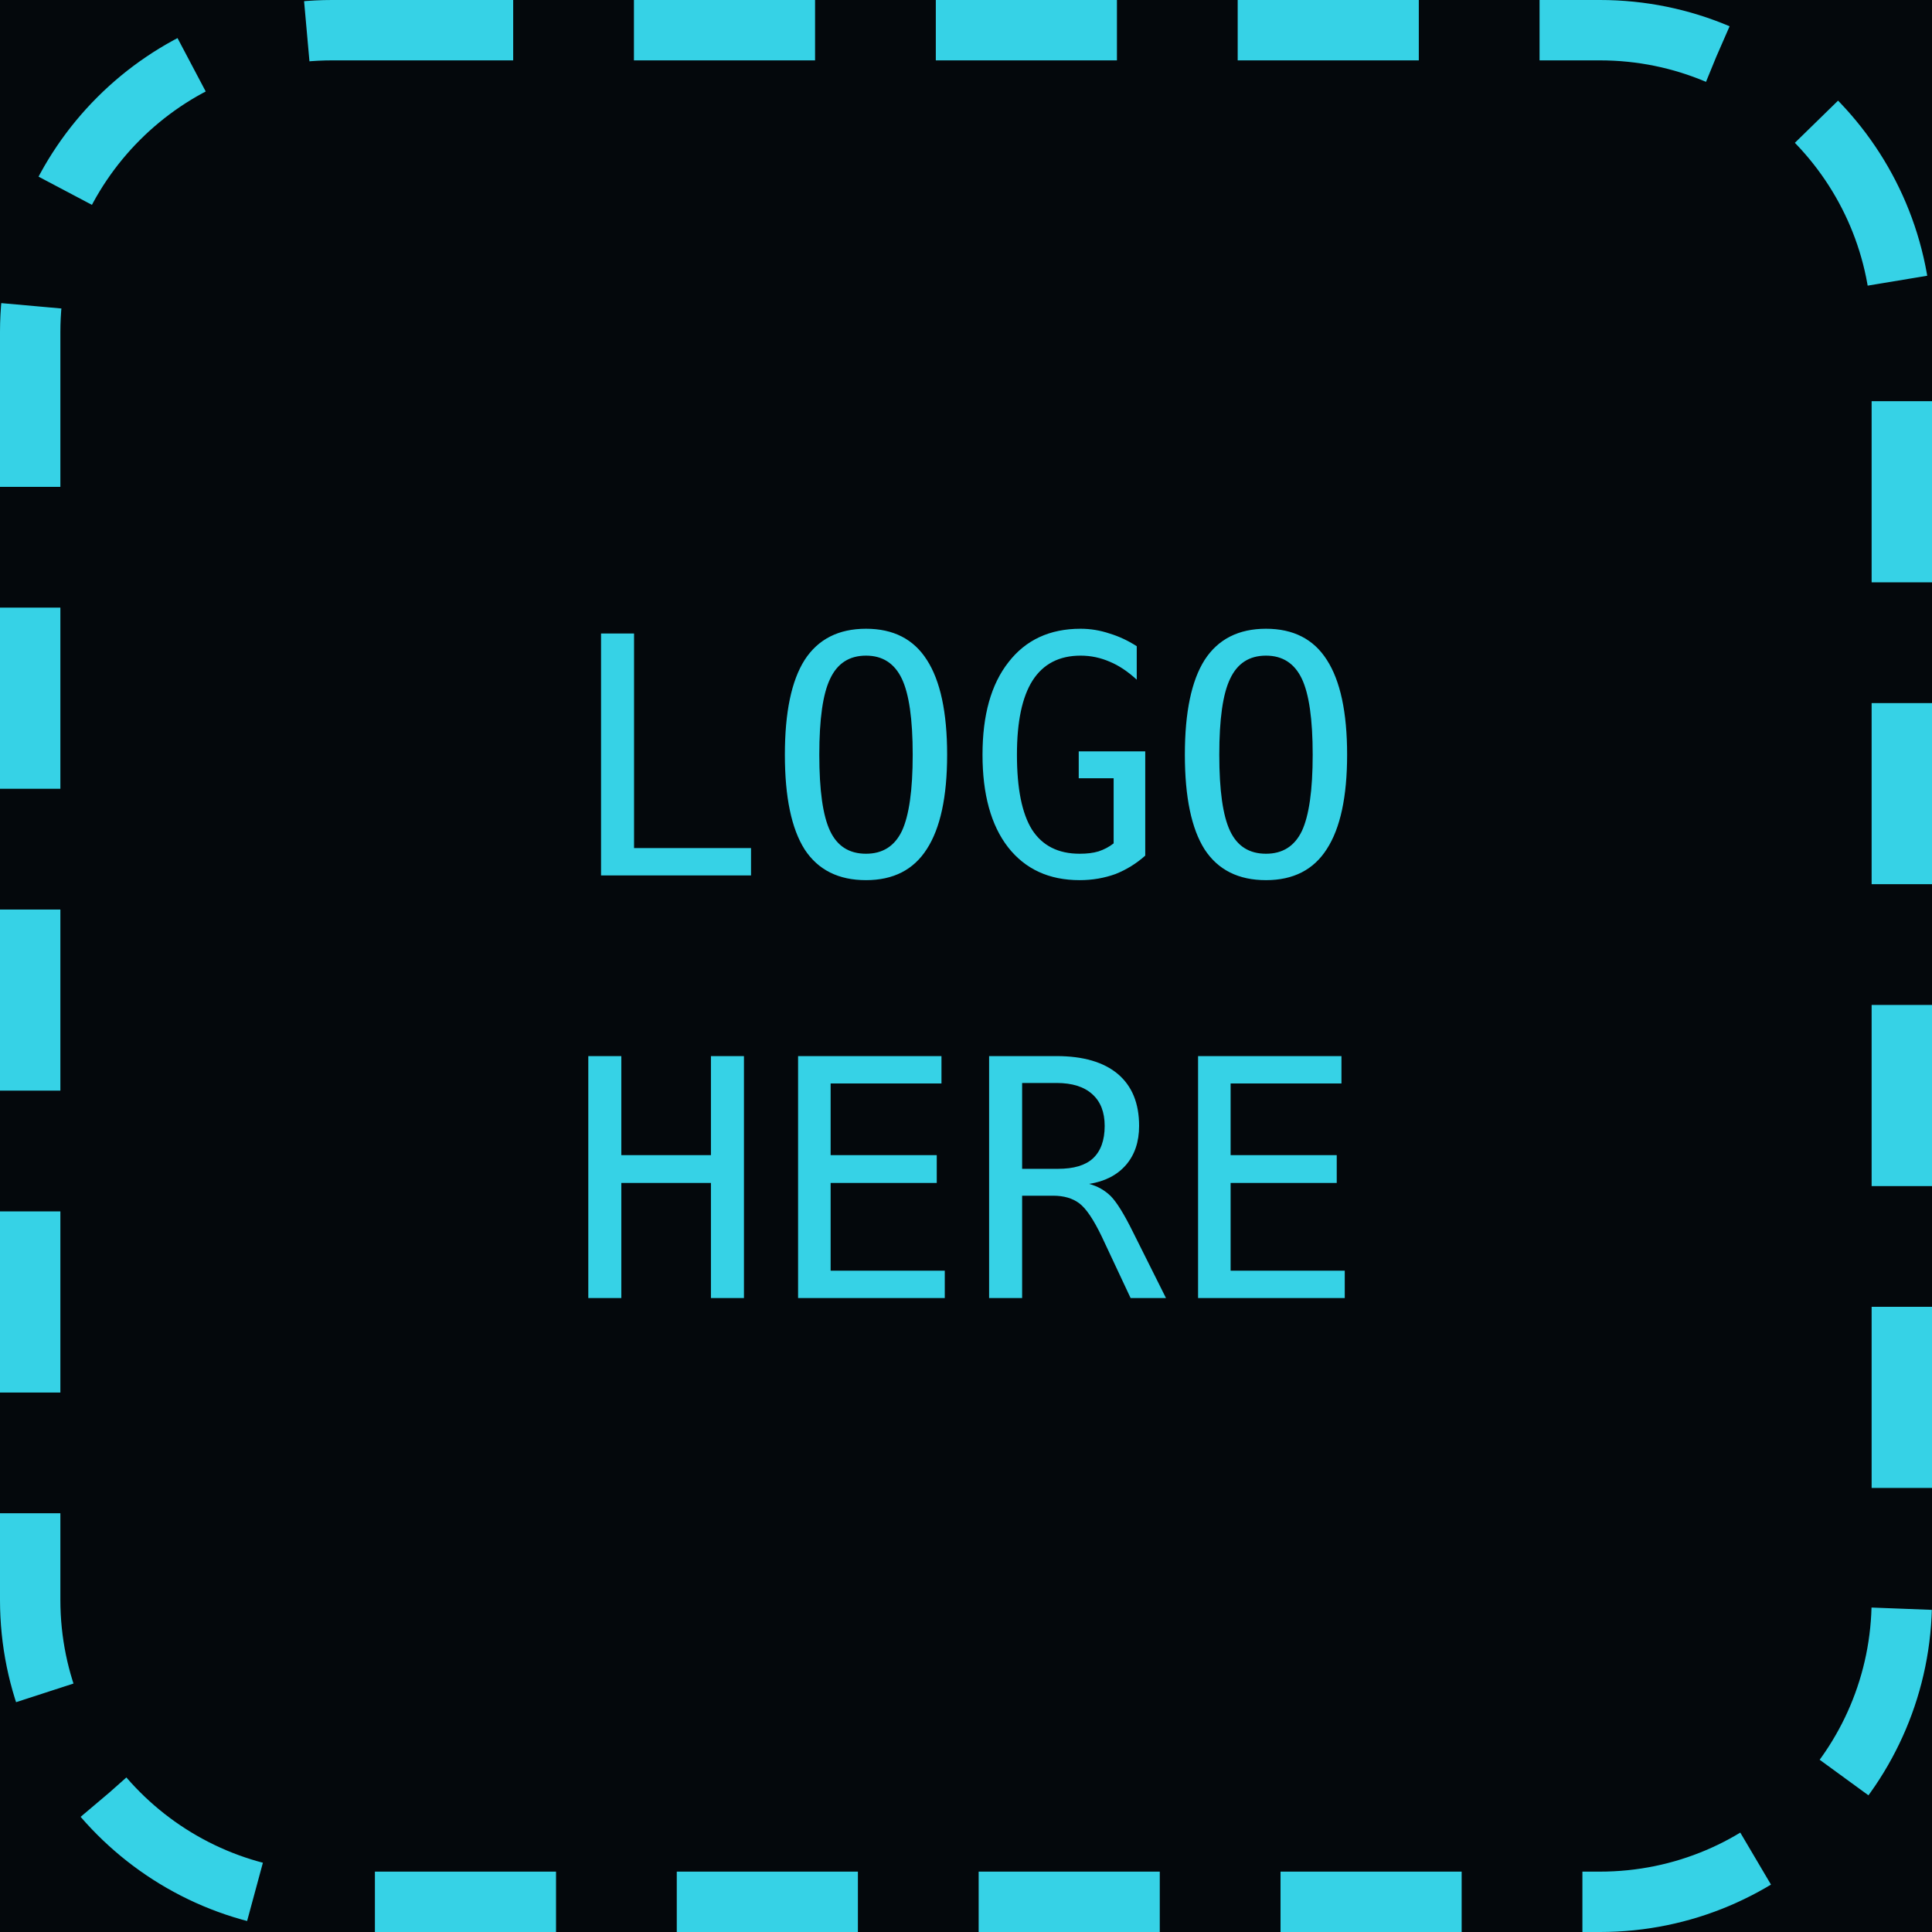
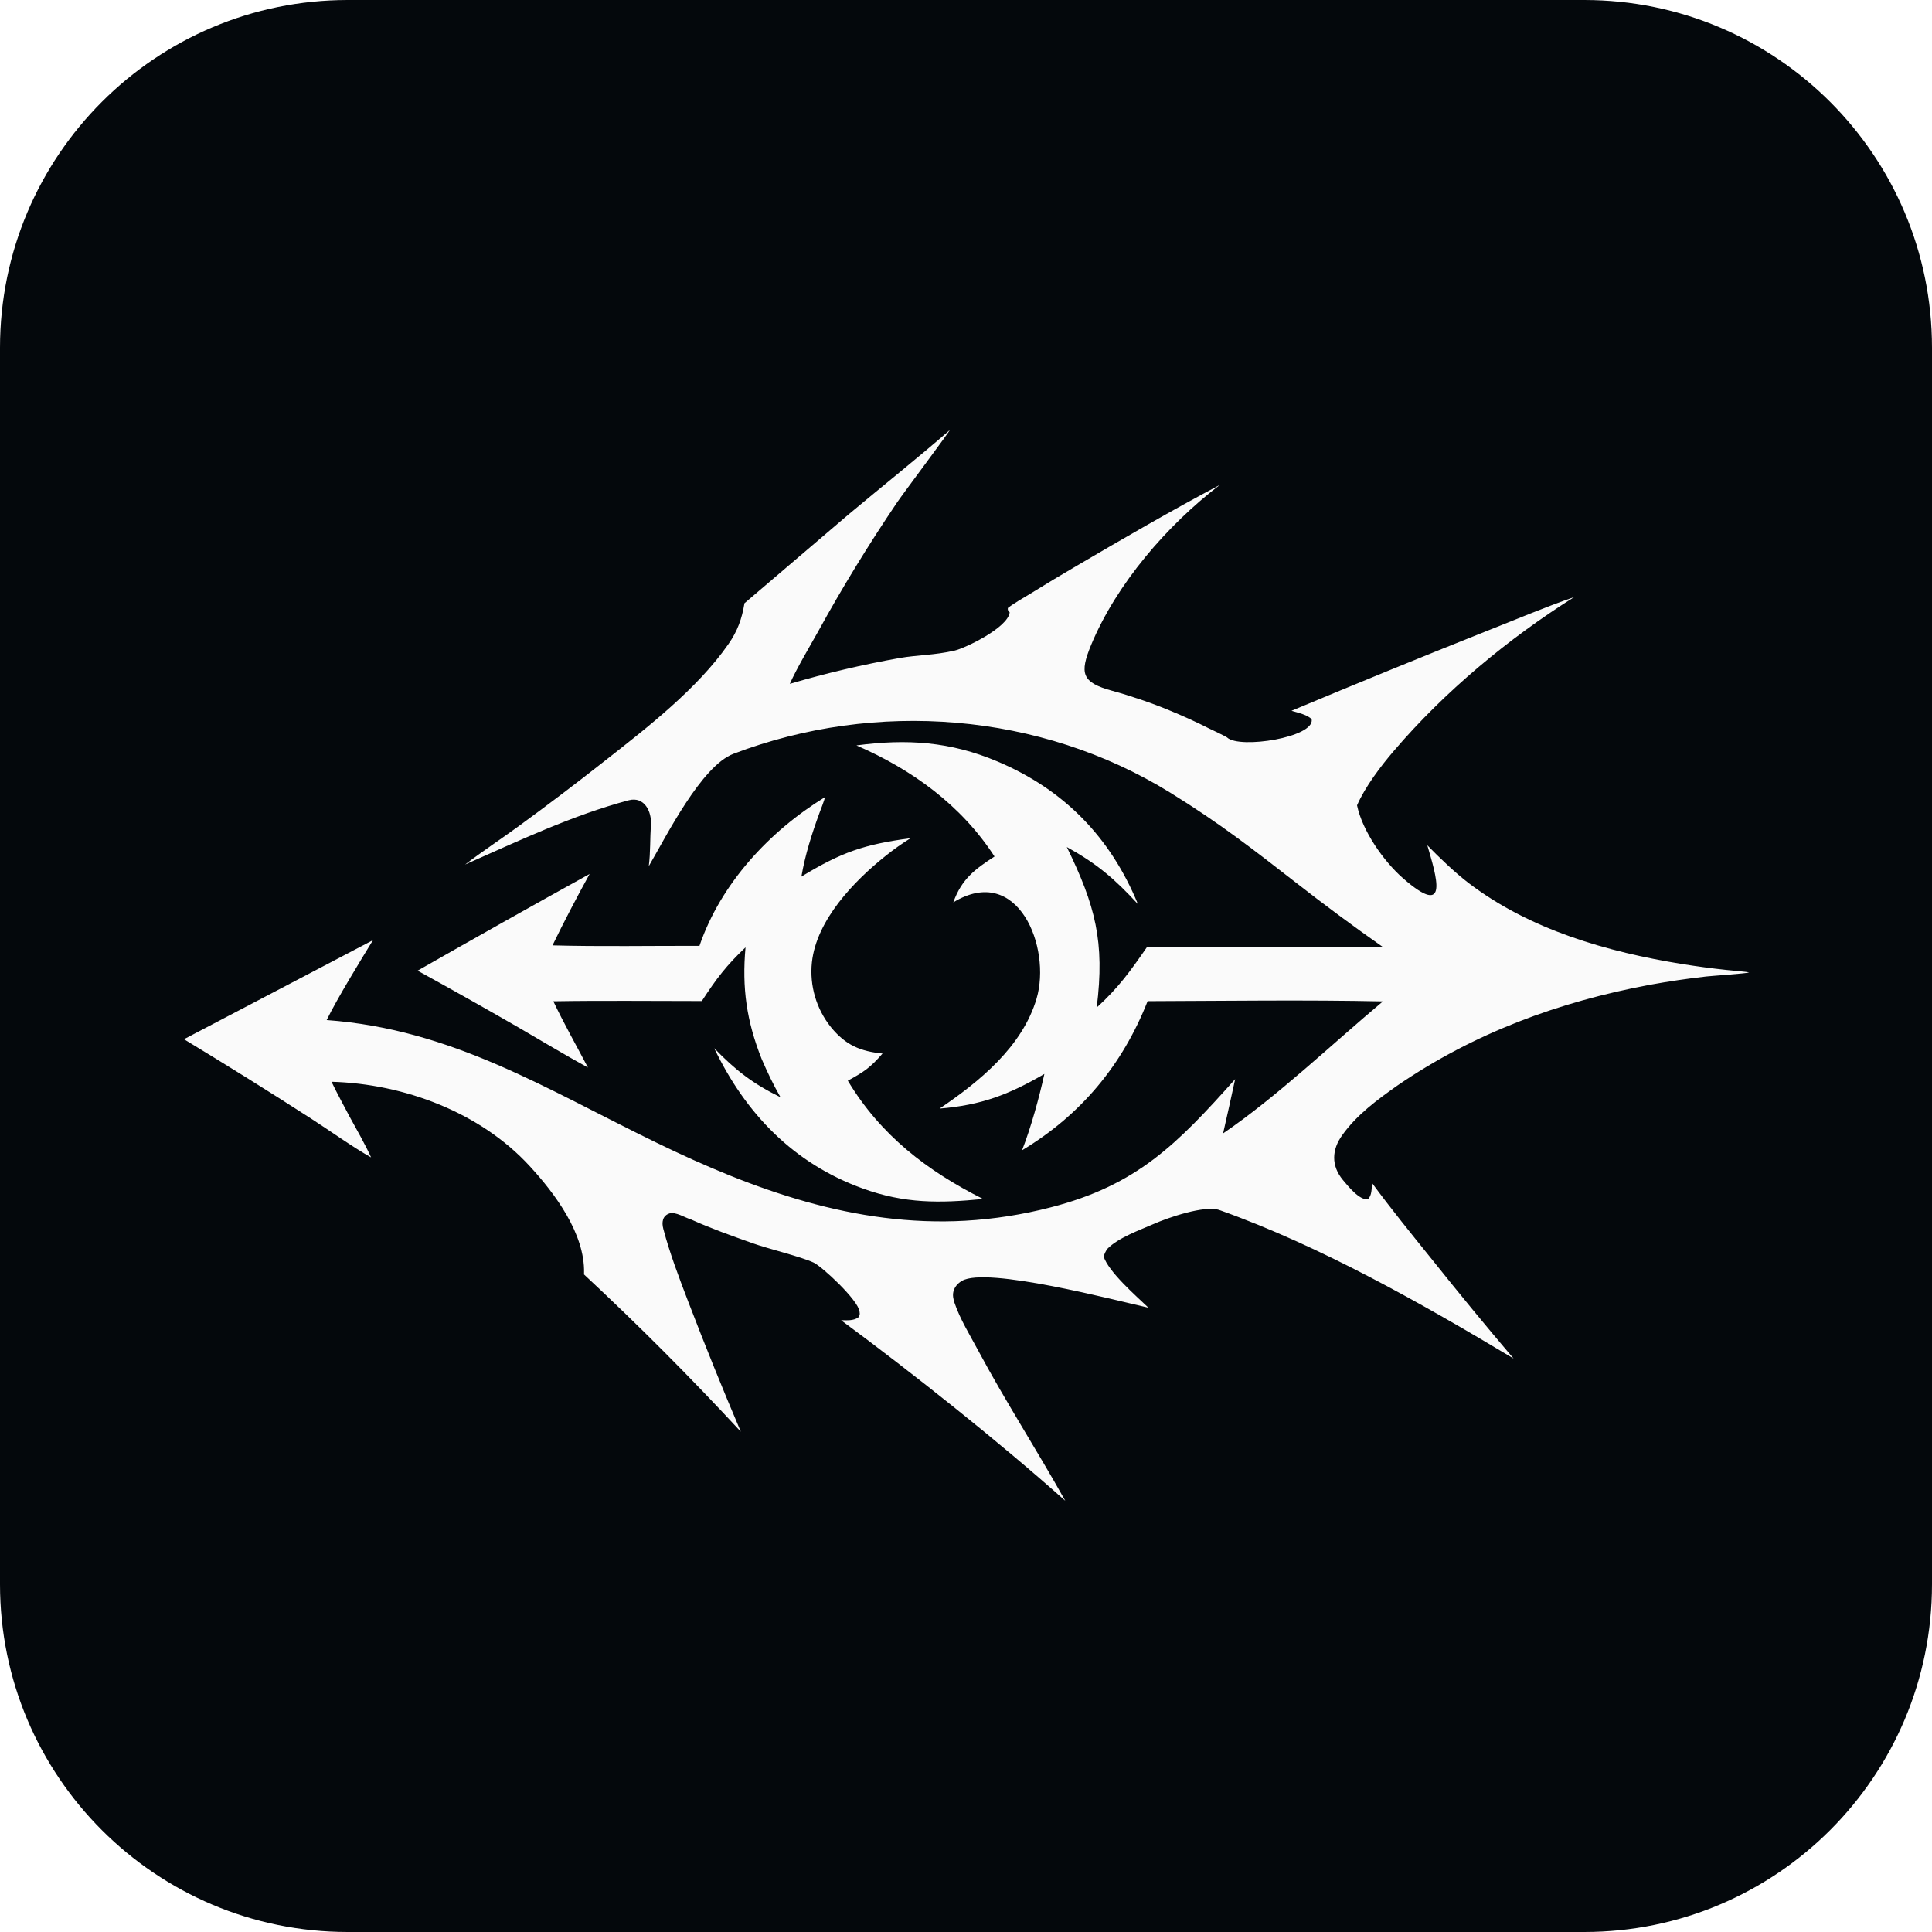
- <svg xmlns="http://www.w3.org/2000/svg" viewBox="0 0 64 64" width="512" height="512">
-   <rect width="64" height="64" fill="#04080c" />
-   <rect x="1" y="1" width="62" height="62" rx="10" fill="none" stroke="#36d2e6" stroke-width="2" stroke-dasharray="6 4" />
-   <text x="32" y="29" text-anchor="middle" font-size="11" font-family="monospace" fill="#36d2e6">LOGO</text>
-   <text x="32" y="43" text-anchor="middle" font-size="11" font-family="monospace" fill="#36d2e6">HERE</text>
+ <svg xmlns="http://www.w3.org/2000/svg" viewBox="-25.7 -210.2 1090.4 1090.4">
+   <rect x="-25.7" y="-210.2" width="1090.4" height="1090.4" rx="196.272" fill="#04080c" />
+   <g fill="#FAFAFA">
+     <g transform="scale(0.666667 0.666992)">
+       <path fill-rule="nonzero" d="M765.5 48.8C765.3 50.1 726 102.5 720.9 110C696.9 145.5 674.5 182 653.9 219.5C647 231.8 635.5 251.2 630.1 263.5C660.7 254.5 691.8 247.2 723.3 241.6C738.5 239 752.4 239.3 769.5 235.4C778.9 233.2 814.5 216 816.2 203.2C816.3 202.4 814.2 202.1 814.7 199.3C819.5 195.5 828.3 190.5 833.9 187.1C846.8 179.1 859.8 171.3 873 163.6C911.5 141 954.6 116 994.1 95.2C949.7 129.1 906.7 178.8 885.2 230.5C875.3 254.6 877 262.3 903.1 269.4C917.9 273.4 936.7 279.8 951.1 285.8C962.6 290.5 973.9 295.6 984.9 301.2C987.3 302.3 999.5 308.1 1000.3 308.9C1010.8 318.8 1074.3 308.8 1071.9 293.6C1069 289.8 1059.8 287.8 1054.8 286.3C1109.5 263.4 1164.3 241 1219.3 219.1C1243 209.8 1270.3 198.2 1294.1 190.1C1238.3 225.2 1184.4 270 1141.5 320.2C1130.4 333.1 1117.1 350.7 1110.3 366.3C1114.8 387.9 1132.7 413.5 1149.1 427.9C1189.4 463.2 1177.2 425.6 1169.8 400.1C1179.8 410.4 1193.6 423.6 1204.8 432.1C1256.8 471.7 1322 490.3 1385.6 500.6C1398.1 502.6 1410.6 504.3 1423.1 505.6C1425.8 505.9 1441 507.2 1442.2 507.7C1440 508.6 1410.5 510.6 1406.1 511.1C1390 512.9 1373.9 515.3 1357.9 518.2C1281 532.6 1209.5 558.9 1144.6 603.3C1127.6 615.3 1110.1 628.1 1097.9 645.2C1088.8 657.7 1088.3 671.2 1098.3 683.3C1102.5 688.3 1112.6 701 1119.6 699.5C1122.9 696.4 1122.6 690.7 1123 685.9C1138.7 707.3 1157 729.8 1173.7 750.5C1196.3 778.8 1219.3 806.8 1242.8 834.4C1165.7 788.2 1079.4 739.2 993.9 708.8C981.4 704.4 950.2 715.2 938 720.6C926.1 725.8 908.4 732.1 899.1 741.4C897.8 742.8 896.4 746.1 895.7 747.9C899.9 761.1 922.7 780.9 933.7 791.4C905.8 785.2 796.6 756.4 775.8 768.7C772.3 770.7 769.6 773.8 768.6 777.7C767.8 781 768.5 784.1 769.5 787.2C774.1 800.9 782.7 814.8 789.5 827.5C812.7 870.8 839.4 912 863.3 954.8C807 904.6 734.4 847 673.5 802C678.7 802 683.9 802.6 688.1 799.6C689.4 797.3 689.5 797.6 689.1 794.6C688 784.9 657.2 756.4 650.2 753.2C639.3 748.1 611.8 741.6 598.2 736.7C580.8 730.5 563.7 724.5 546.6 716.8C541.8 715.4 533.3 710 528.3 711.6C522.3 713.5 521.5 719.1 523 724.7C528.5 745.5 536.4 766.2 544.1 786.3C558.3 823.3 573.1 859.9 588.6 896.3C546 850.3 501.7 805.9 455.8 763.2L455.9 762.1C456.7 728.8 431.3 694.8 409.8 671.5C368 626 303.4 601.9 242.1 600.2C246.7 609.8 252.5 620.4 257.5 629.9C263.5 640.8 270.5 653 275.6 664.2C261.1 656.2 239.2 640.6 224.4 631.1C189 608.3 153.2 586 117.2 564.2L277.2 480.4C266 498.7 247 529.6 238 548C344.4 555.8 423.4 606.2 516.9 651.6C599.3 691.7 685.6 723 778.7 717.8C803.1 716.4 827.3 712.6 850.9 706.5C924.2 687.7 958.1 652.8 1007.1 598C1003.8 613.3 1000.4 628.6 996.9 643.9C1042.7 612.7 1089 568.4 1132.2 532.2C1067.4 530.8 998 531.8 933 532C911.7 586 876.6 628.2 826.7 658.2C834.2 639.1 841.3 613.3 845.6 593.6C815.5 611.1 792.2 620 756.9 622.9C790.6 600.1 827 570.5 839 529.8C851.7 486.7 823.3 415 768.5 448.4C775.6 428.6 786.9 420.3 803.4 409.6C775.1 366 733.5 336 686.5 315.6C729 309.9 766 312.3 805.9 329.2C862.3 353 901.6 393.4 924.8 449.9C905 428.4 890.1 415.7 864.6 401.6C888.7 451 896.9 481.7 889.9 537.4C908.3 520.7 918.5 506.4 932.5 486.2C998.8 485.5 1065.5 486.6 1131.9 486C1106.9 468.5 1082.4 450.3 1058.3 431.5C1023 404.1 994.9 382 952.2 355.6C842.1 287.6 703 276.8 582.4 322.7C555.1 333.1 525.5 392.5 510.7 417.8C512.2 405.9 511.7 394.5 512.5 382.8C513.3 371.5 506.9 358.6 493.8 362C446.3 374.6 400.2 396.5 355.2 416.4C369.6 405.4 385.5 394.9 400.2 384.2C424.9 366.2 449.3 347.7 473.3 328.8C509.2 300.7 551.9 267.6 578.1 229.9C585.7 219.1 589.6 208.4 591.7 195.3L680 120C708 96.6 738.3 72.5 765.5 48.8Z M659.8 359.4C659.7 361.3 656 370.5 655.1 373C648.7 390.5 643.1 408.1 639.9 426.6C674 405.9 692.9 399.4 732.3 394.1C725 398.7 718 403.6 711.3 409C684.5 430.3 652.7 463.3 648.8 499.1C646.7 518.8 652.5 538.5 664.9 554C677.3 569.2 689.9 574.5 708.6 576.3C698.1 588.4 692.9 591.8 679.2 599.3C707 645.5 746.3 675.6 793.7 699.4C757 703 727.3 703.4 691.8 690.5C633.3 669.4 592.5 627 566.1 571.8C584 590.4 599.1 602 622.2 613.3C615.8 602 611.4 592.8 606.2 580.8C593.5 548.8 589.5 520.8 592.6 486.5C576.4 501.8 567.9 513 555.6 531.9C514 531.9 471.4 531.4 429.9 532.1C438.5 550.3 449.7 570.1 459.2 588.2C439.7 577.5 419.6 565.4 400.3 554.2C372 537.9 343.6 521.9 315 506.2C363.4 478.6 411.9 451.3 460.6 424.4C450.4 442.9 438.3 465.9 429.2 484.8C469.5 485.9 513 485.1 553.6 485.2C571.7 432.4 612.8 388.3 659.8 359.4Z" />
+     </g>
+   </g>
</svg>
